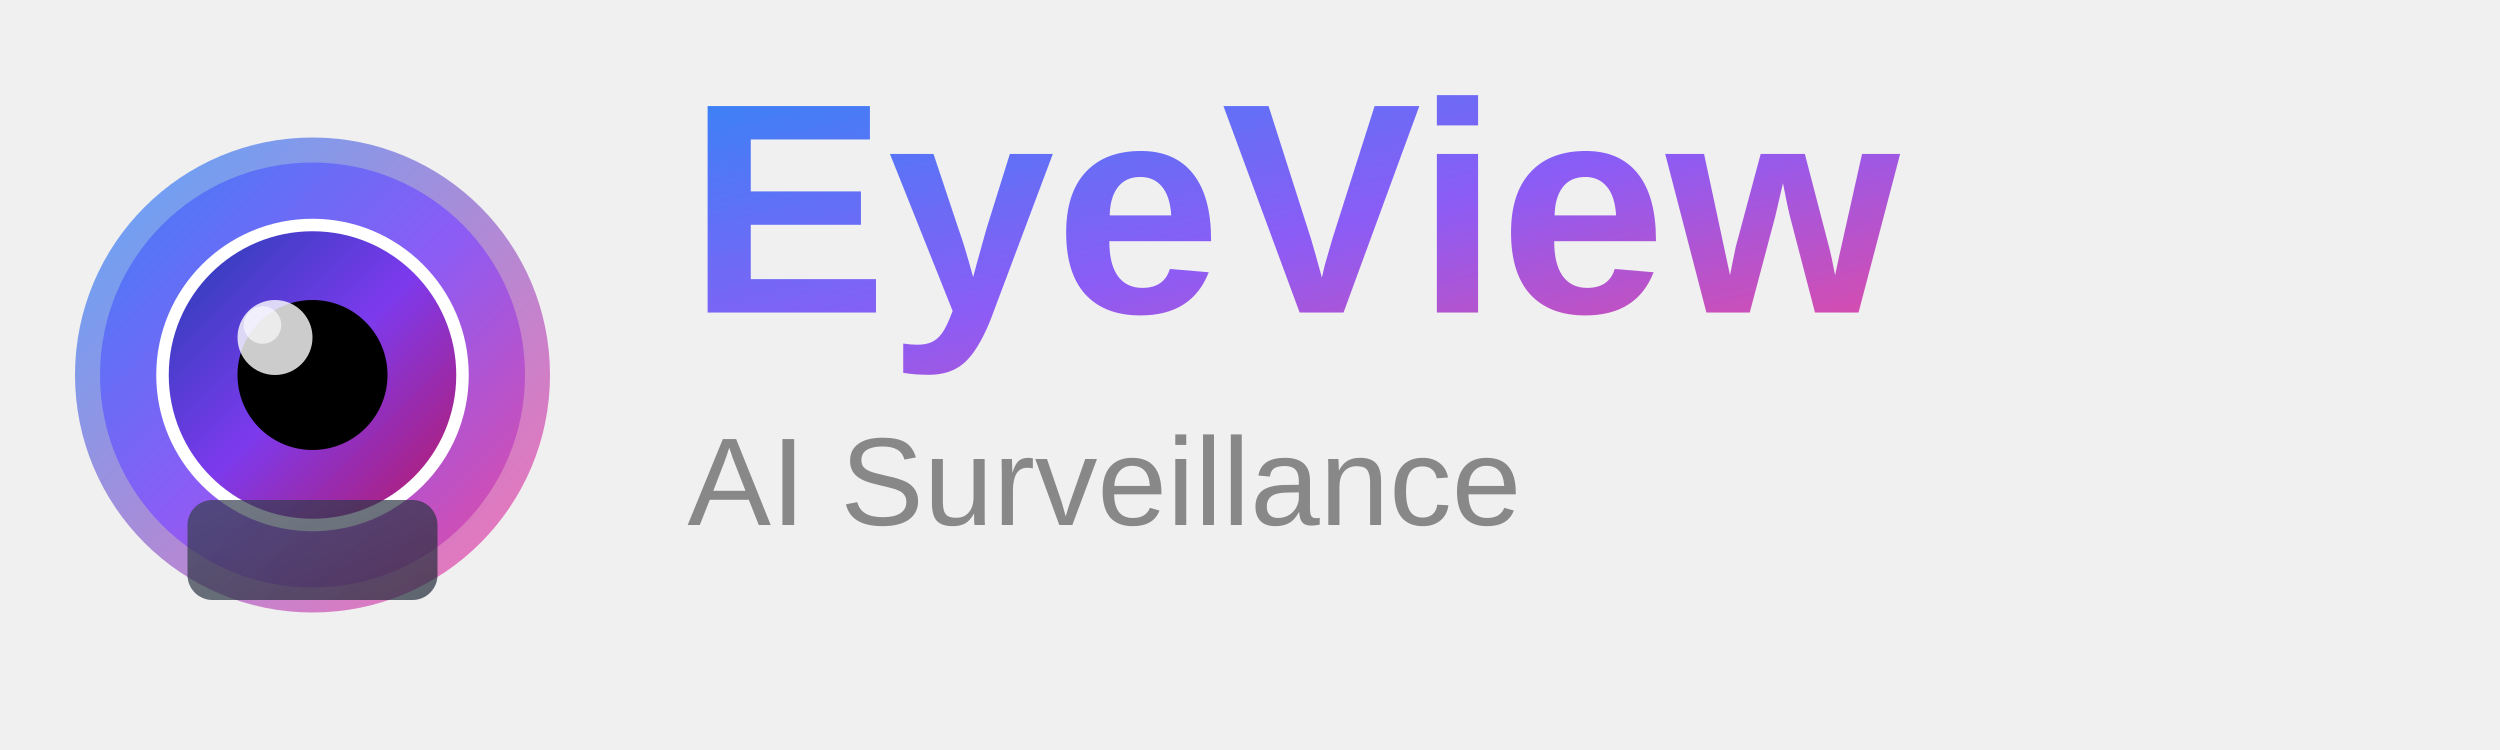
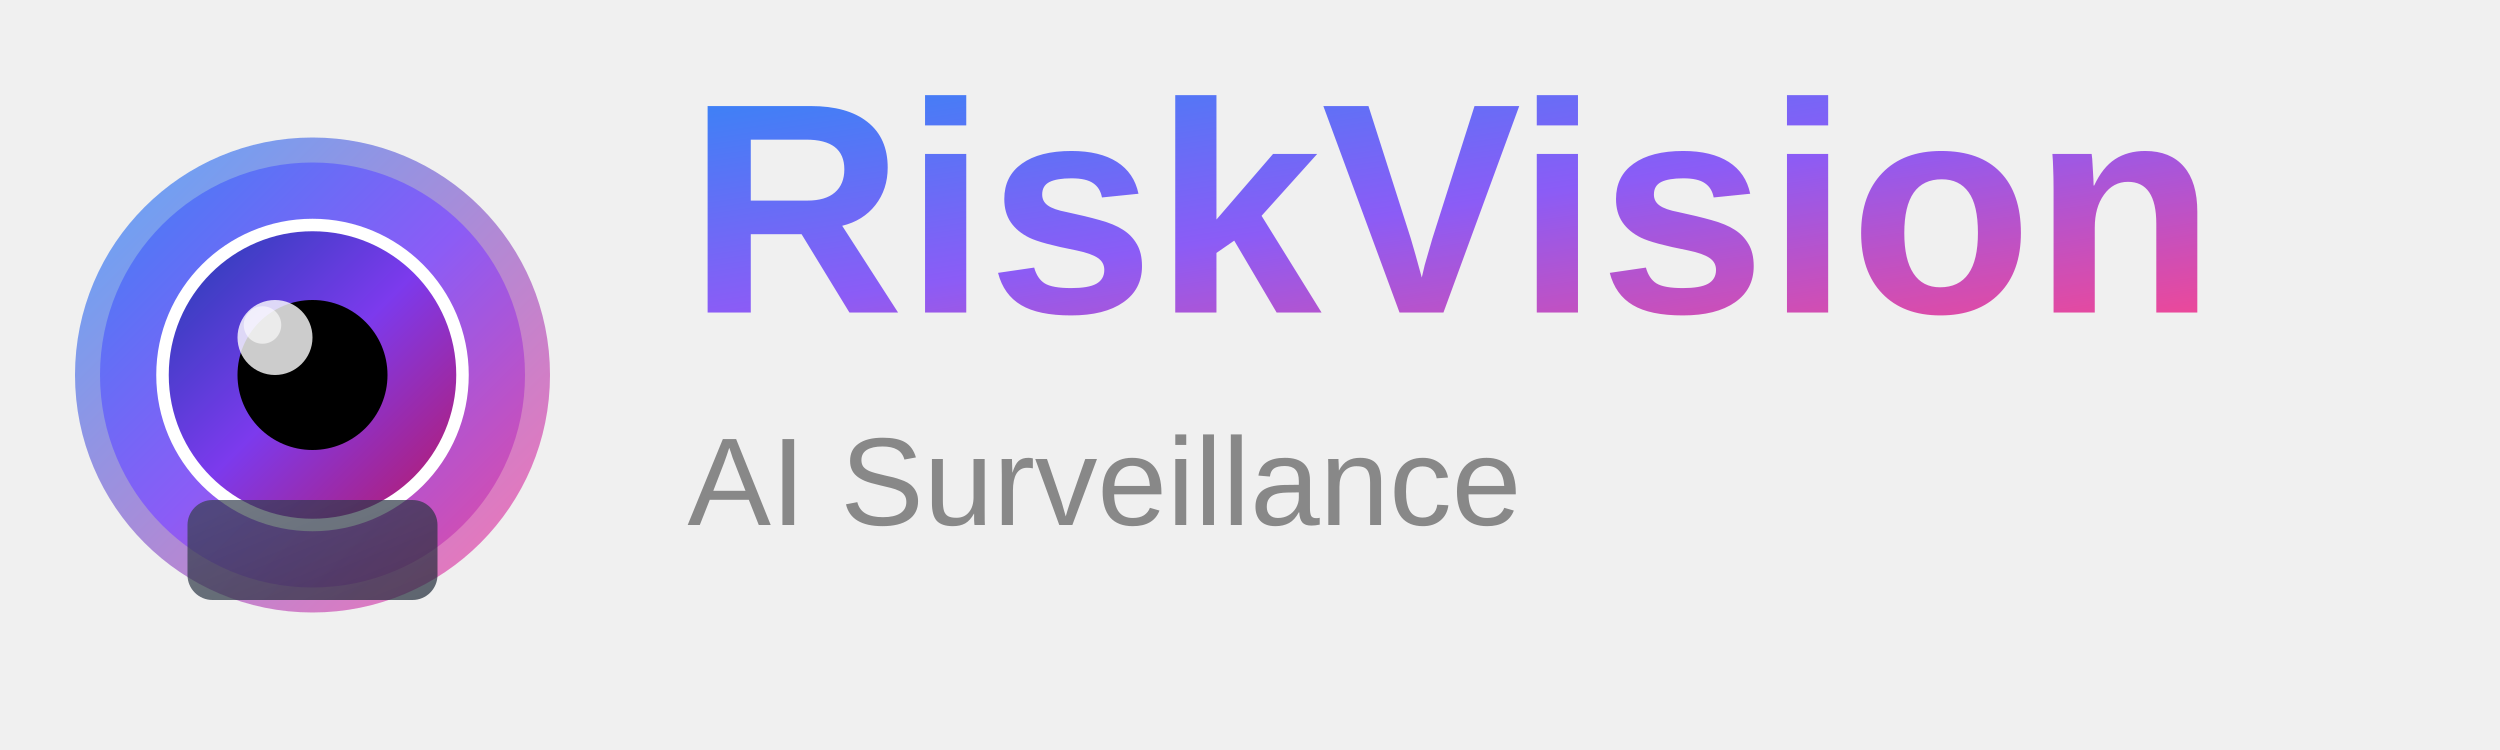
<svg xmlns="http://www.w3.org/2000/svg" width="200" height="60" viewBox="0 0 200 60" fill="none">
  <g transform="translate(0, 10)">
    <circle cx="25" cy="20" r="18" fill="url(#lensGradient)" stroke="url(#lensBorder)" stroke-width="2" />
    <circle cx="25" cy="20" r="12" fill="url(#irisGradient)" stroke="#ffffff" stroke-width="1" />
    <circle cx="25" cy="20" r="6" fill="#000000" />
    <circle cx="22" cy="17" r="3" fill="#ffffff" opacity="0.8" />
    <circle cx="21" cy="16" r="1.5" fill="#ffffff" opacity="0.6" />
    <rect x="15" y="30" width="20" height="8" rx="2" fill="url(#bodyGradient)" opacity="0.7" />
  </g>
-   <text x="55" y="25" font-family="Arial, sans-serif" font-size="24" font-weight="bold" fill="url(#textGradient)">EyeView</text>
+   <text x="55" y="25" font-family="Arial, sans-serif" font-size="24" font-weight="bold" fill="url(#textGradient)">RiskVision</text>
  <text x="55" y="42" font-family="Arial, sans-serif" font-size="10" fill="#888888">AI Surveillance</text>
  <defs>
    <linearGradient id="lensGradient" x1="0%" y1="0%" x2="100%" y2="100%">
      <stop offset="0%" style="stop-color:#3b82f6;stop-opacity:1" />
      <stop offset="50%" style="stop-color:#8b5cf6;stop-opacity:1" />
      <stop offset="100%" style="stop-color:#ec4899;stop-opacity:1" />
    </linearGradient>
    <linearGradient id="lensBorder" x1="0%" y1="0%" x2="100%" y2="100%">
      <stop offset="0%" style="stop-color:#60a5fa;stop-opacity:1" />
      <stop offset="100%" style="stop-color:#f472b6;stop-opacity:1" />
    </linearGradient>
    <linearGradient id="irisGradient" x1="0%" y1="0%" x2="100%" y2="100%">
      <stop offset="0%" style="stop-color:#1e40af;stop-opacity:1" />
      <stop offset="50%" style="stop-color:#7c3aed;stop-opacity:1" />
      <stop offset="100%" style="stop-color:#be185d;stop-opacity:1" />
    </linearGradient>
    <linearGradient id="bodyGradient" x1="0%" y1="0%" x2="100%" y2="100%">
      <stop offset="0%" style="stop-color:#374151;stop-opacity:1" />
      <stop offset="100%" style="stop-color:#1f2937;stop-opacity:1" />
    </linearGradient>
    <linearGradient id="textGradient" x1="0%" y1="0%" x2="100%" y2="100%">
      <stop offset="0%" style="stop-color:#3b82f6;stop-opacity:1" />
      <stop offset="50%" style="stop-color:#8b5cf6;stop-opacity:1" />
      <stop offset="100%" style="stop-color:#ec4899;stop-opacity:1" />
    </linearGradient>
  </defs>
</svg>
